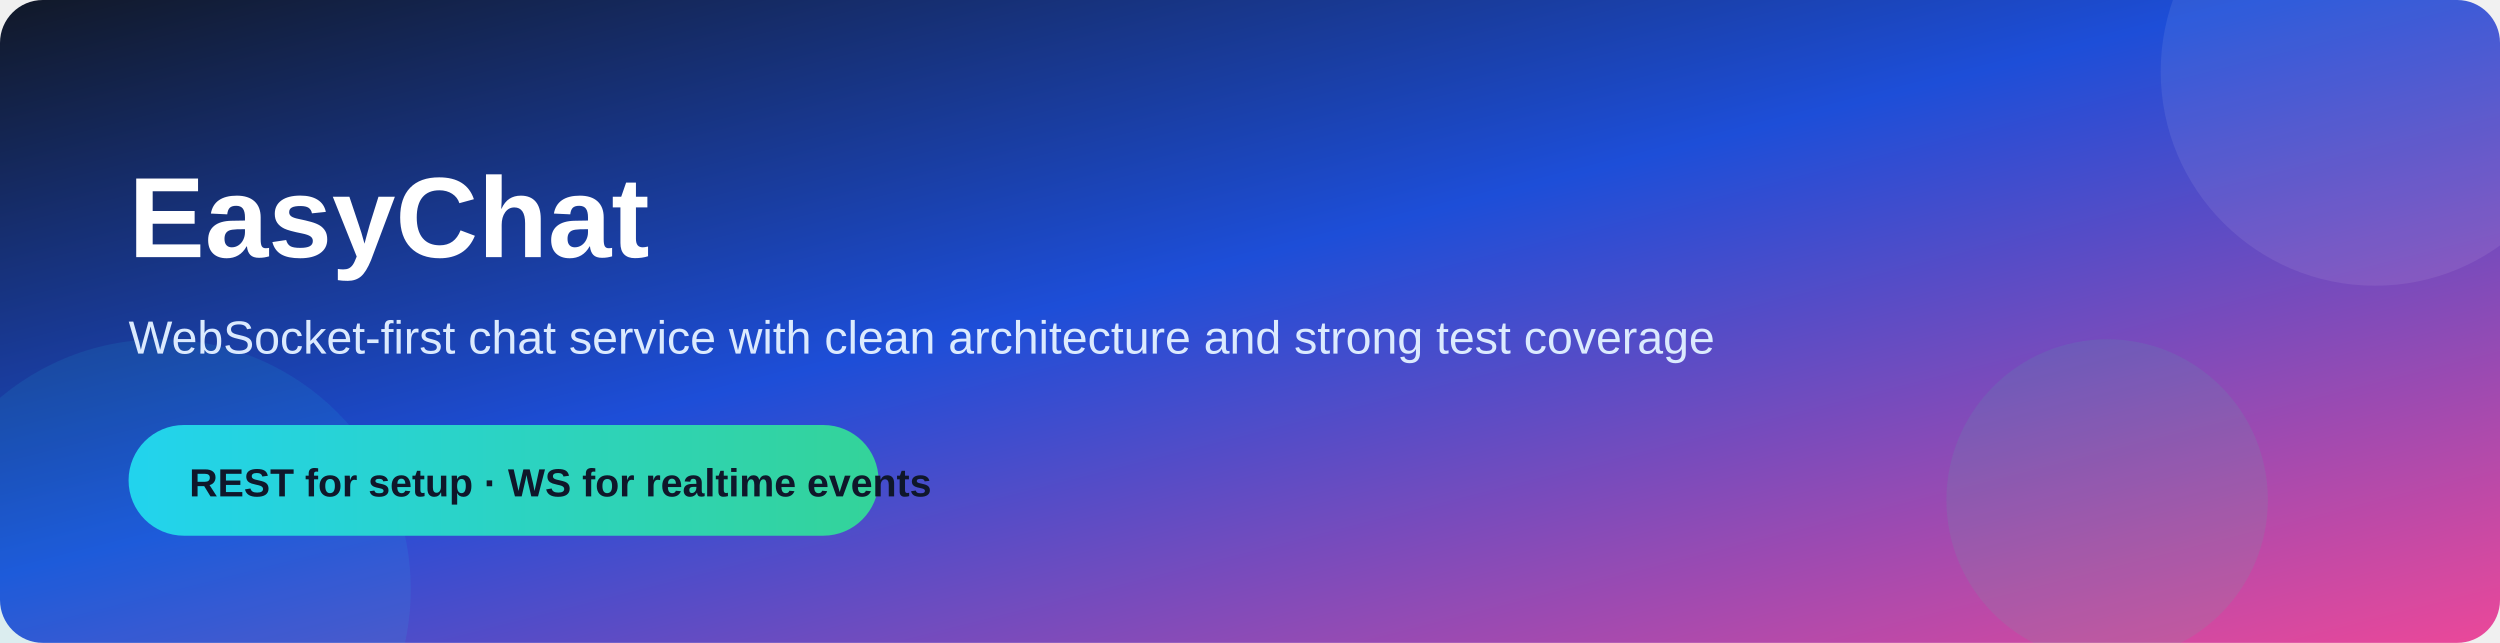
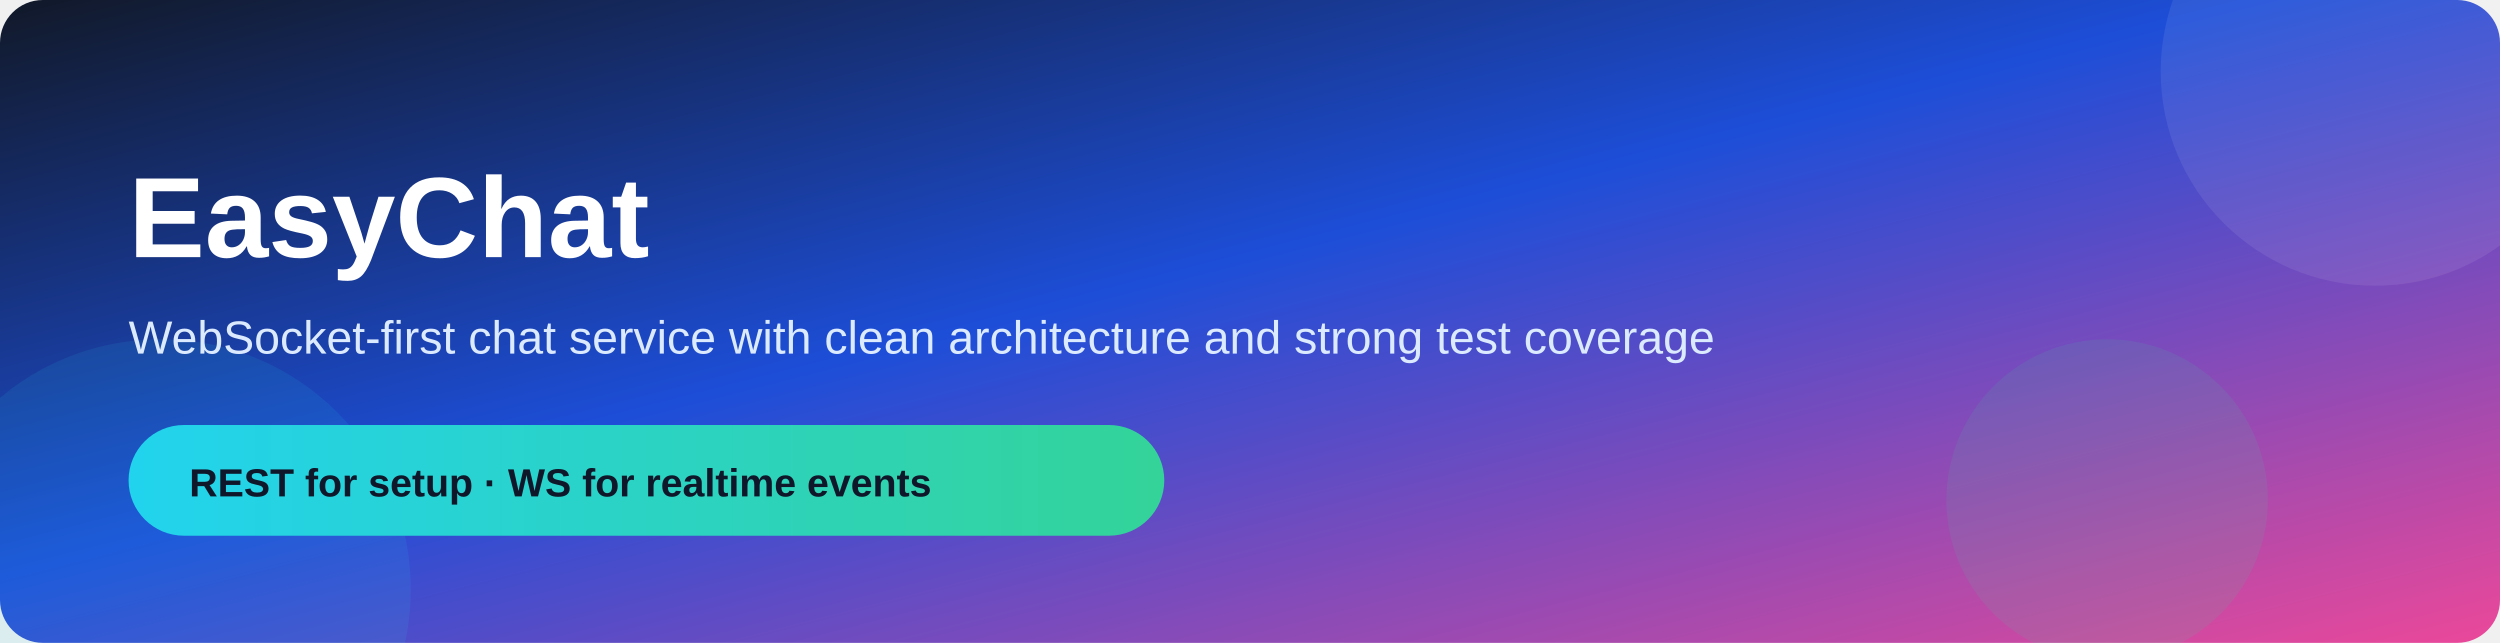
<svg xmlns="http://www.w3.org/2000/svg" width="1400" height="360" viewBox="0 0 1400 360" role="img" aria-labelledby="t d">
  <defs>
    <linearGradient id="g" x1="0" y1="0" x2="1" y2="1">
      <stop offset="0%" stop-color="#111827" />
      <stop offset="45%" stop-color="#1d4ed8" />
      <stop offset="100%" stop-color="#ec4899" />
    </linearGradient>
    <linearGradient id="pill" x1="0" y1="0" x2="1" y2="0">
      <stop offset="0%" stop-color="#22d3ee" />
      <stop offset="100%" stop-color="#34d399" />
    </linearGradient>
    <style>
      .h { font: 800 64px 'Segoe UI', Arial, sans-serif; fill: #fff; }
      .s { font: 500 26px 'Segoe UI', Arial, sans-serif; fill: #dbeafe; }
      .c { font: 700 22px 'Segoe UI', Arial, sans-serif; fill: #0f172a; }
    </style>
  </defs>
  <rect width="1400" height="360" rx="24" fill="url(#g)" />
  <circle cx="1330" cy="40" r="120" fill="#ffffff" opacity="0.08" />
  <circle cx="90" cy="330" r="140" fill="#22d3ee" opacity="0.1" />
  <circle cx="1180" cy="280" r="90" fill="#34d399" opacity="0.11" />
  <text x="72" y="144" class="h">EasyChat</text>
  <text x="72" y="198" class="s">WebSocket-first chat service with clean architecture and strong test coverage</text>
-   <rect x="72" y="238" width="420" height="62" rx="31" fill="url(#pill)" />
+   <rect x="72" y="238" width="580" height="62" rx="31" fill="url(#pill)" />
  <text x="106" y="278" class="c">REST for setup · WS for realtime events</text>
</svg>
